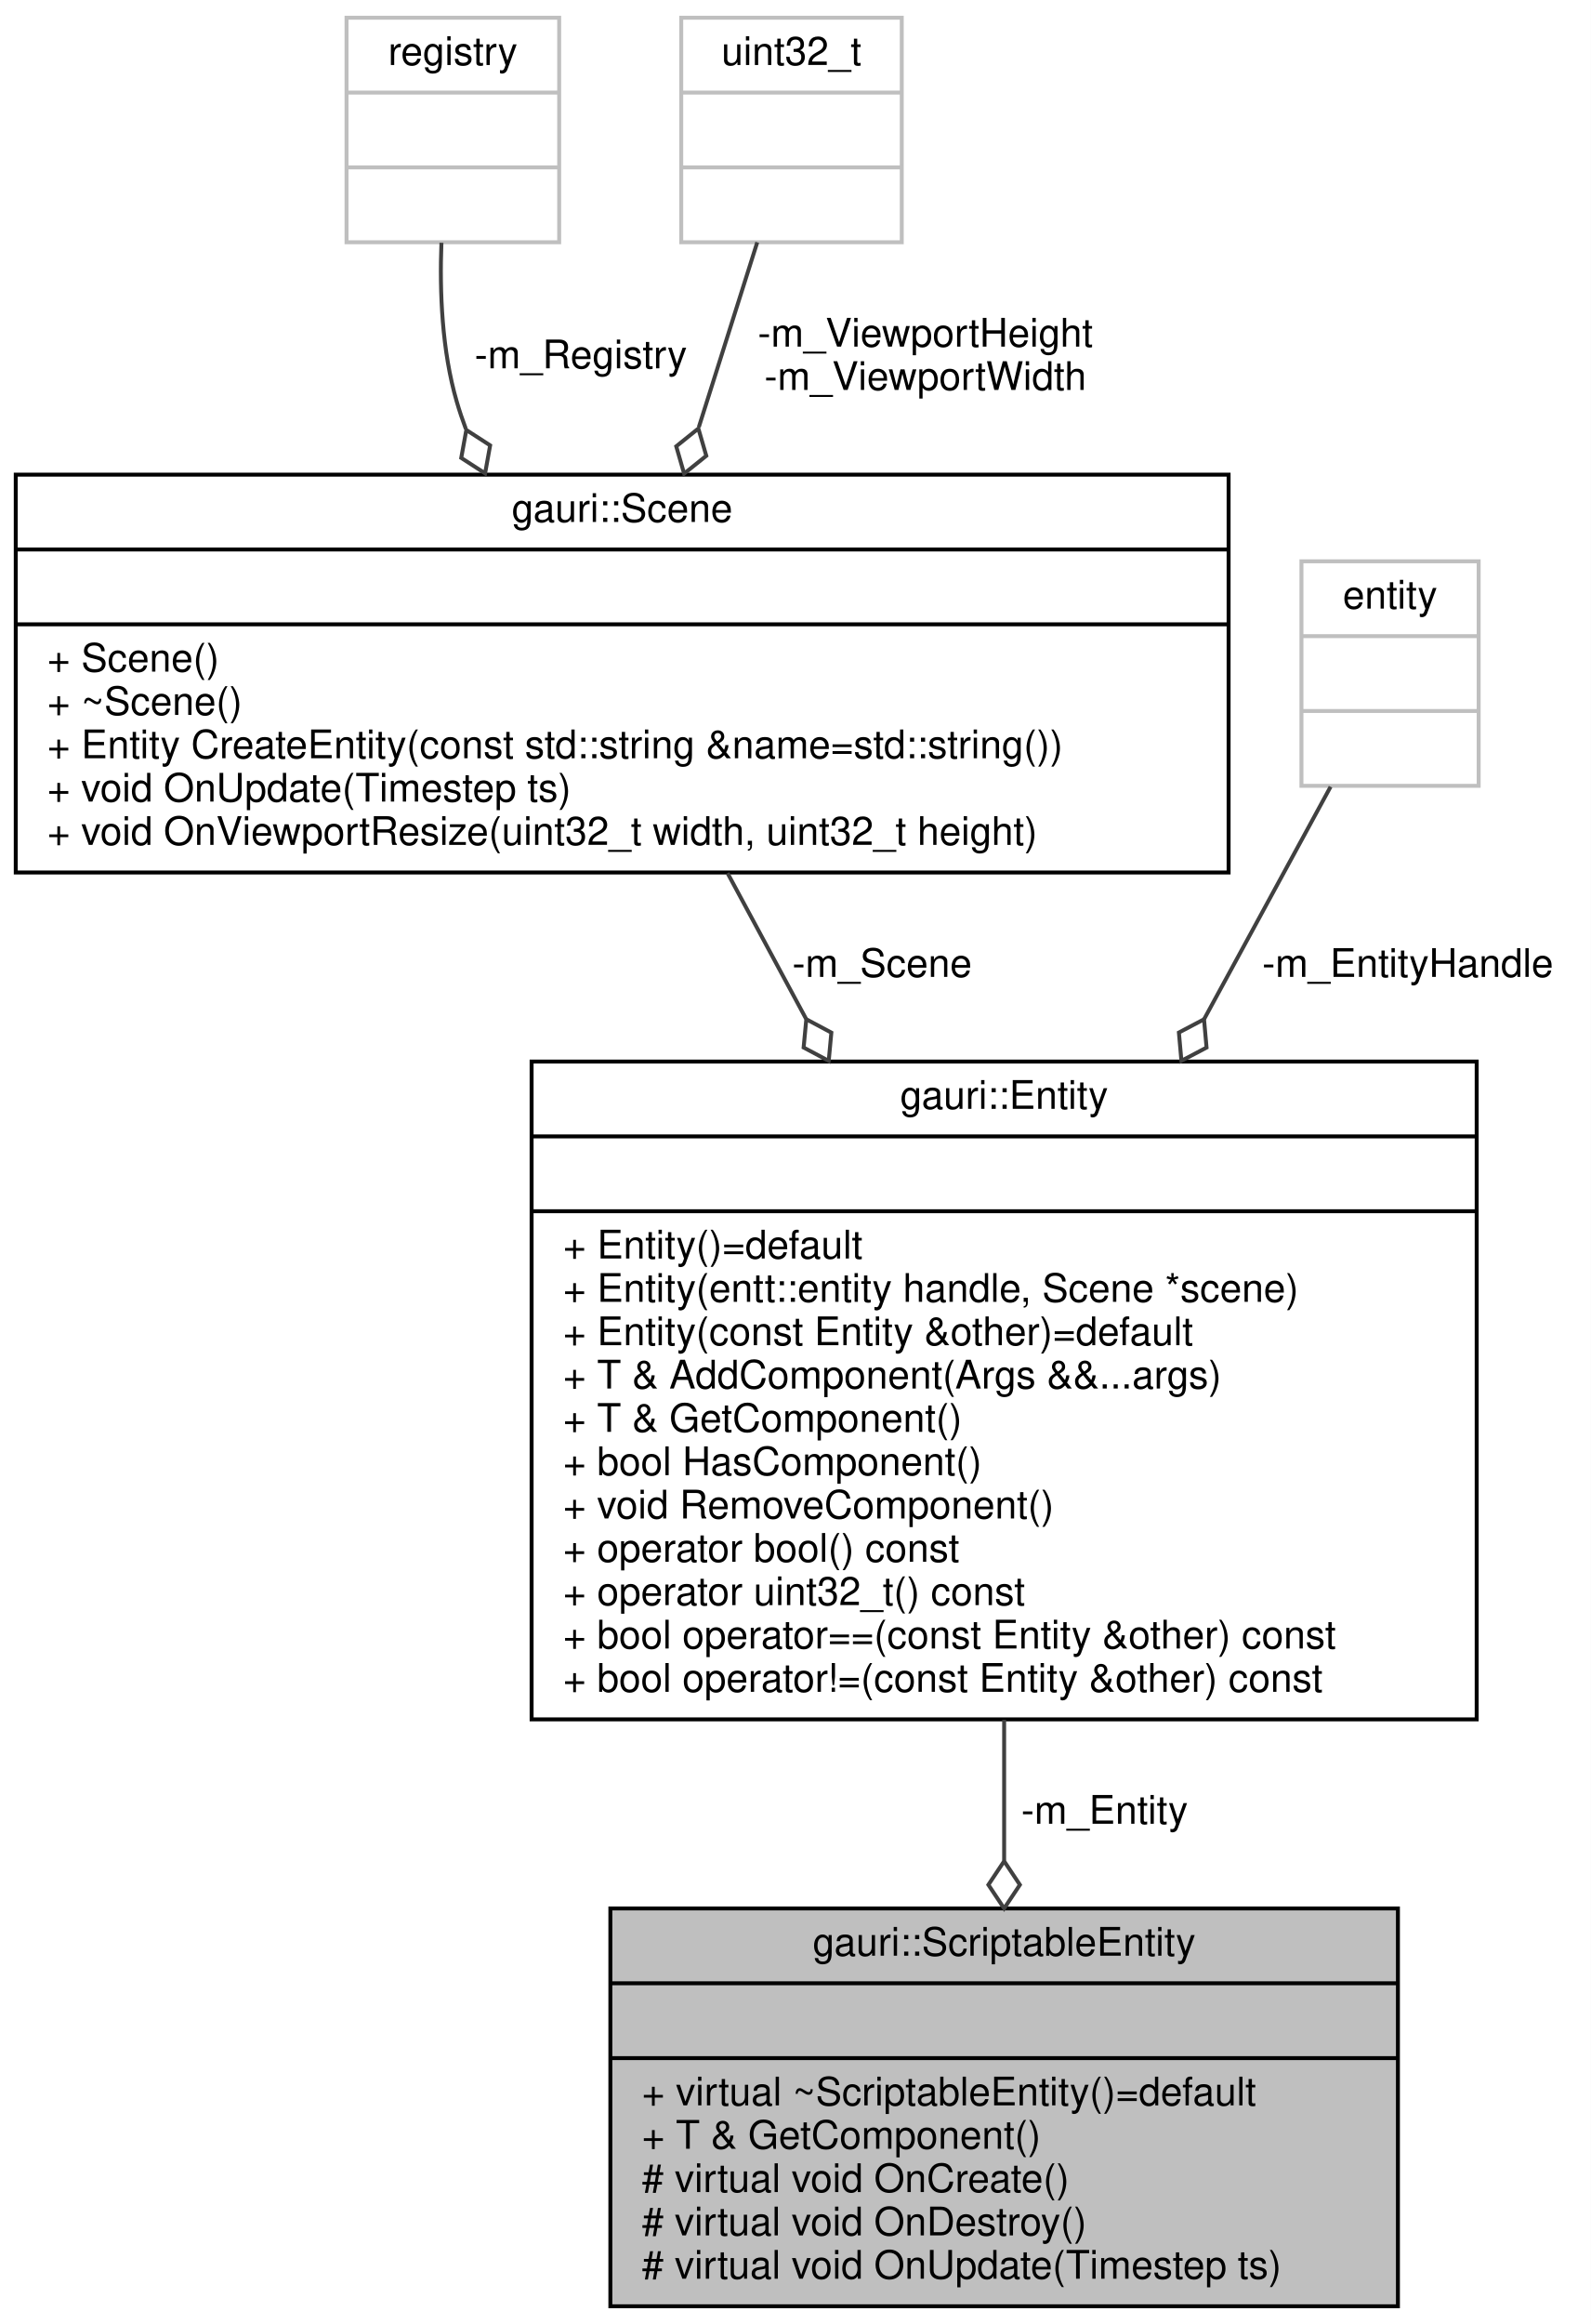
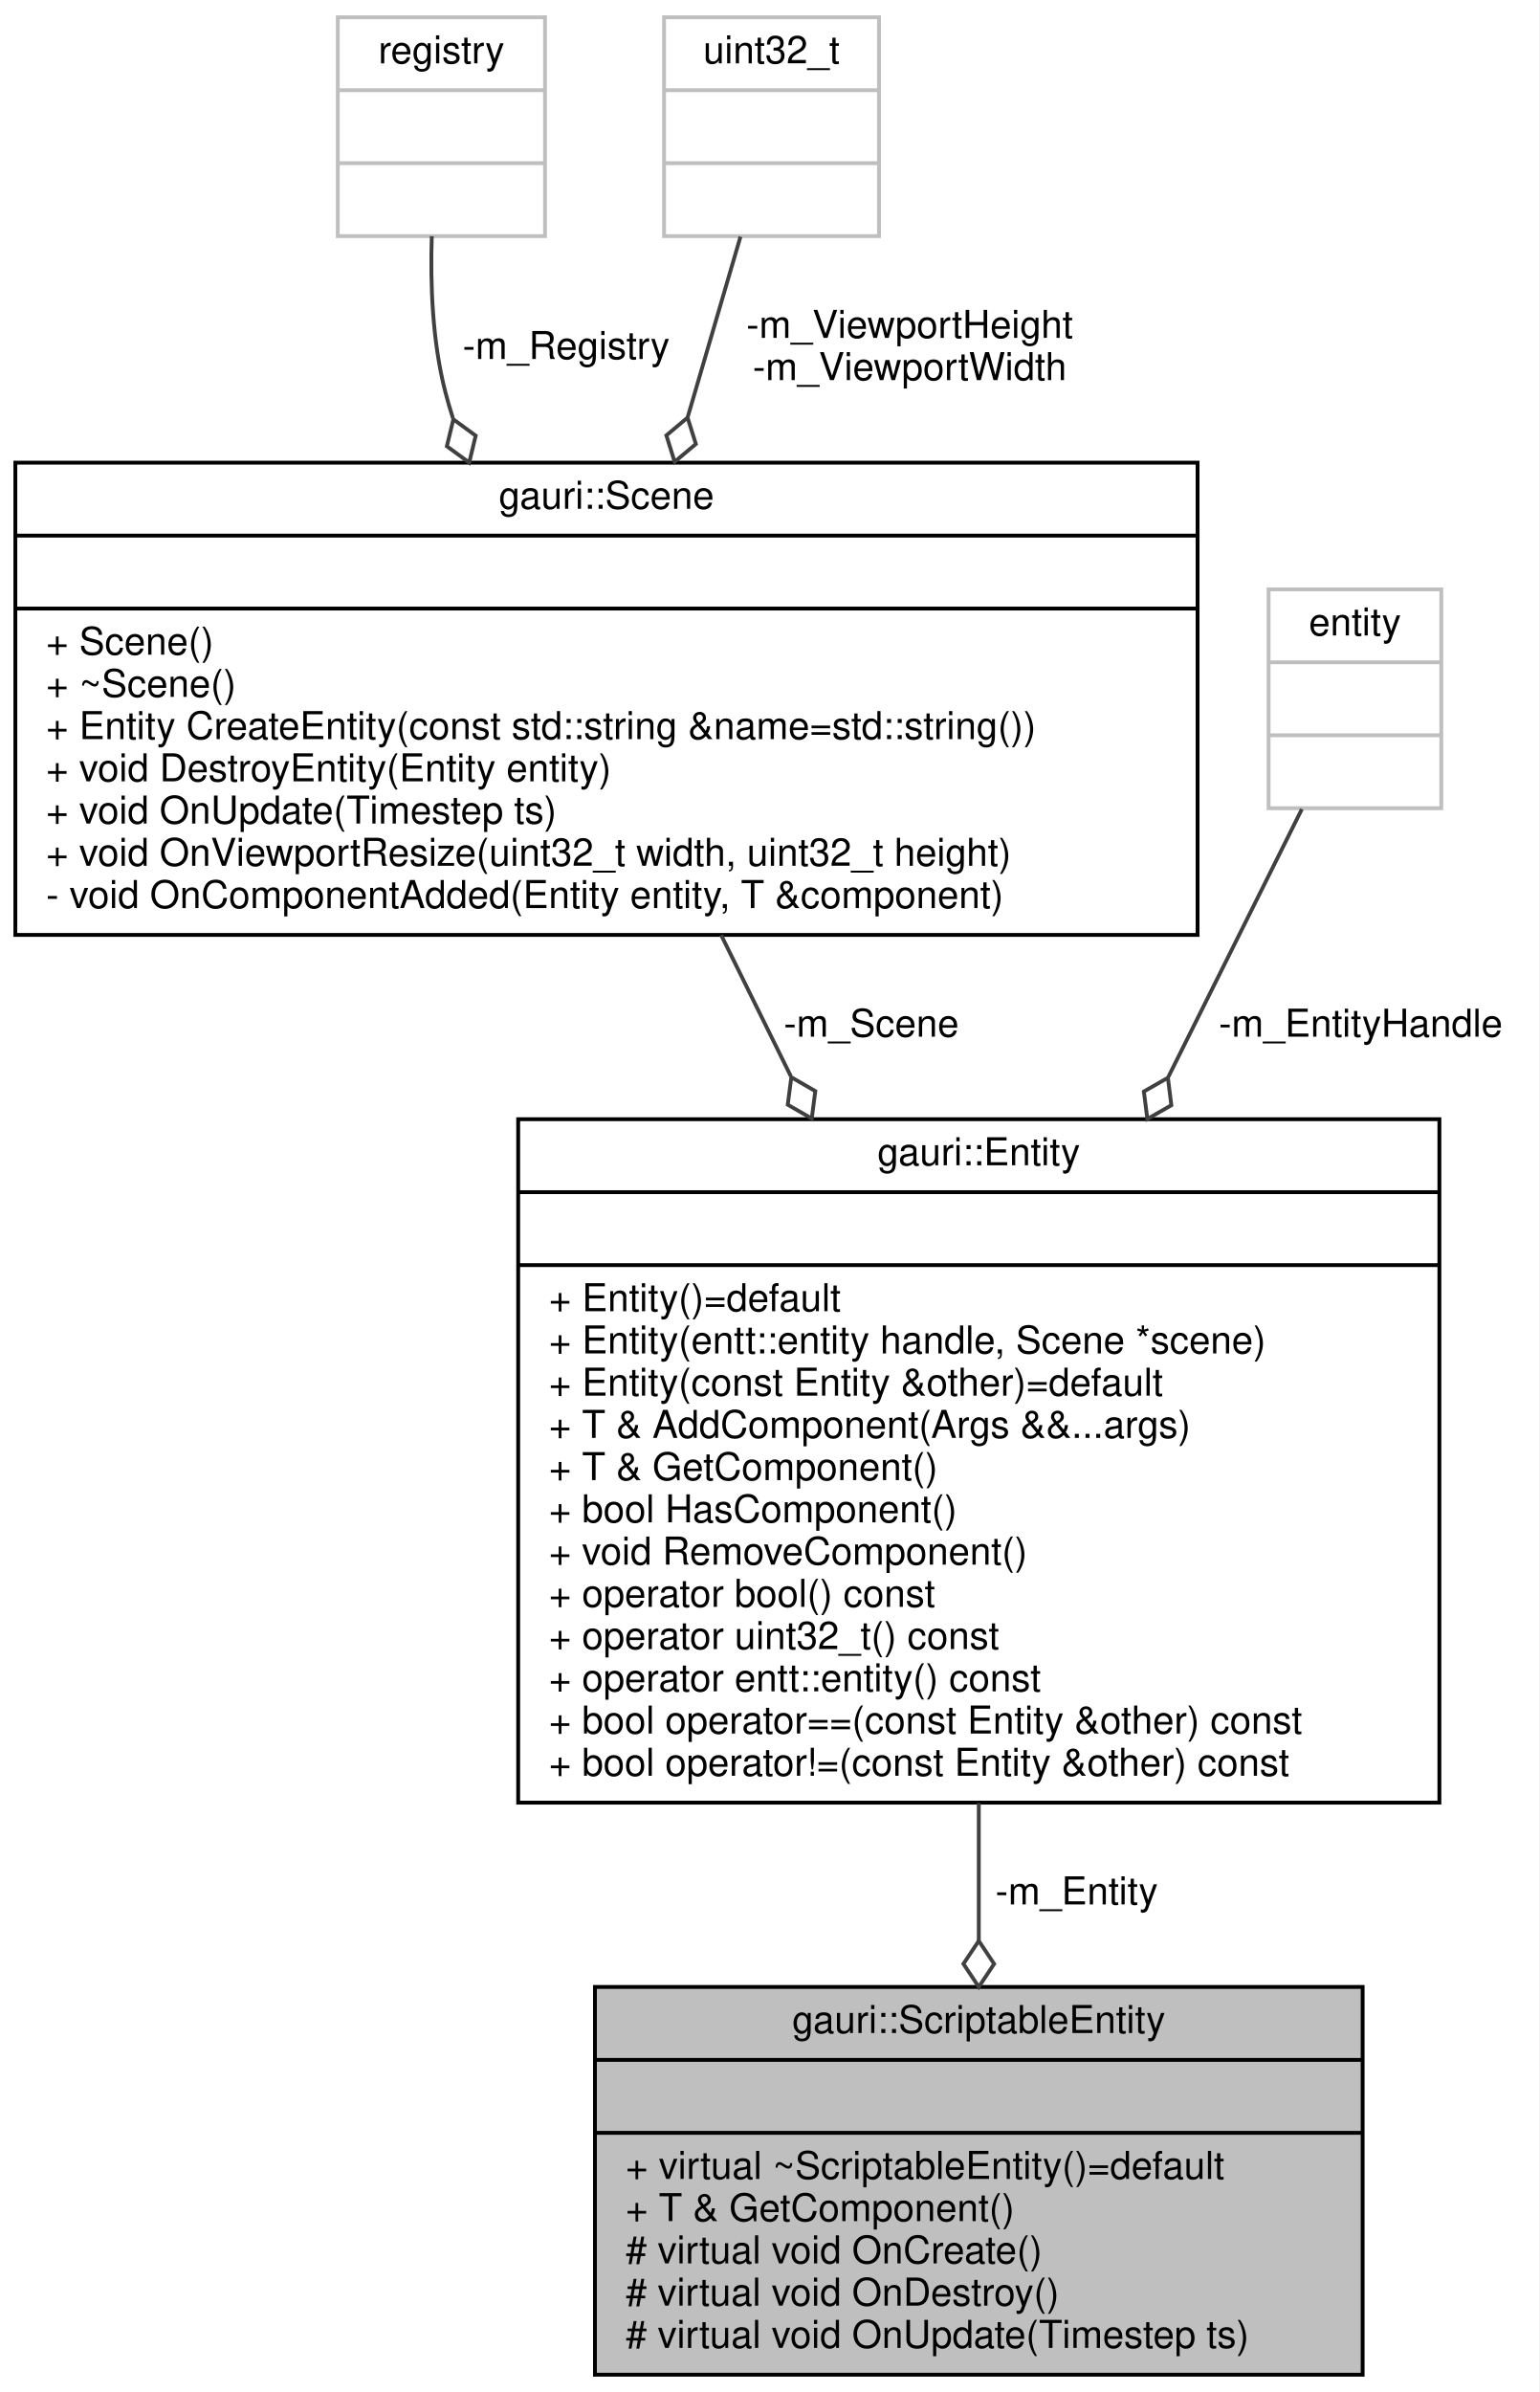
- <svg xmlns="http://www.w3.org/2000/svg" xmlns:xlink="http://www.w3.org/1999/xlink" width="404pt" height="590pt" viewBox="0.00 0.00 404.00 590.00">
-   <g id="graph0" class="graph" transform="scale(1 1) rotate(0) translate(4 586)">
-     <polygon fill="white" stroke="transparent" points="-4,4 -4,-586 400,-586 400,4 -4,4" />
+ <svg xmlns="http://www.w3.org/2000/svg" xmlns:xlink="http://www.w3.org/1999/xlink" width="401pt" height="623pt" viewBox="0.00 0.00 401.00 623.00">
+   <g id="graph0" class="graph" transform="scale(1 1) rotate(0) translate(4 619)">
+     <polygon fill="white" stroke="transparent" points="-4,4 -4,-619 397,-619 397,4 -4,4" />
    <g id="node1" class="node">
      <g id="a_node1">
        <a xlink:title=" ">
          <polygon fill="#bfbfbf" stroke="black" points="151,-0.5 151,-101.5 351,-101.5 351,-0.5 151,-0.5" />
          <text text-anchor="middle" x="251" y="-89.5" font-family="Helvetica,sans-Serif" font-size="10.00">gauri::ScriptableEntity</text>
          <polyline fill="none" stroke="black" points="151,-82.5 351,-82.5 " />
          <text text-anchor="middle" x="251" y="-70.5" font-family="Helvetica,sans-Serif" font-size="10.00"> </text>
          <polyline fill="none" stroke="black" points="151,-63.5 351,-63.5 " />
          <text text-anchor="start" x="159" y="-51.5" font-family="Helvetica,sans-Serif" font-size="10.00">+ virtual ~ScriptableEntity()=default</text>
          <text text-anchor="start" x="159" y="-40.5" font-family="Helvetica,sans-Serif" font-size="10.00">+ T &amp; GetComponent()</text>
          <text text-anchor="start" x="159" y="-29.5" font-family="Helvetica,sans-Serif" font-size="10.00"># virtual void OnCreate()</text>
          <text text-anchor="start" x="159" y="-18.5" font-family="Helvetica,sans-Serif" font-size="10.00"># virtual void OnDestroy()</text>
          <text text-anchor="start" x="159" y="-7.5" font-family="Helvetica,sans-Serif" font-size="10.00"># virtual void OnUpdate(Timestep ts)</text>
        </a>
      </g>
    </g>
    <g id="node2" class="node">
      <g id="a_node2">
        <a xlink:href="classgauri_1_1Entity.html" target="_top" xlink:title=" ">
-           <polygon fill="white" stroke="black" points="131,-149.5 131,-316.5 371,-316.5 371,-149.5 131,-149.5" />
-           <text text-anchor="middle" x="251" y="-304.5" font-family="Helvetica,sans-Serif" font-size="10.00">gauri::Entity</text>
-           <polyline fill="none" stroke="black" points="131,-297.5 371,-297.5 " />
-           <text text-anchor="middle" x="251" y="-285.5" font-family="Helvetica,sans-Serif" font-size="10.00"> </text>
-           <polyline fill="none" stroke="black" points="131,-278.5 371,-278.5 " />
-           <text text-anchor="start" x="139" y="-266.5" font-family="Helvetica,sans-Serif" font-size="10.00">+ Entity()=default</text>
-           <text text-anchor="start" x="139" y="-255.5" font-family="Helvetica,sans-Serif" font-size="10.00">+ Entity(entt::entity handle, Scene *scene)</text>
-           <text text-anchor="start" x="139" y="-244.5" font-family="Helvetica,sans-Serif" font-size="10.00">+ Entity(const Entity &amp;other)=default</text>
-           <text text-anchor="start" x="139" y="-233.5" font-family="Helvetica,sans-Serif" font-size="10.00">+ T &amp; AddComponent(Args &amp;&amp;...args)</text>
-           <text text-anchor="start" x="139" y="-222.5" font-family="Helvetica,sans-Serif" font-size="10.00">+ T &amp; GetComponent()</text>
-           <text text-anchor="start" x="139" y="-211.5" font-family="Helvetica,sans-Serif" font-size="10.00">+ bool HasComponent()</text>
-           <text text-anchor="start" x="139" y="-200.5" font-family="Helvetica,sans-Serif" font-size="10.00">+ void RemoveComponent()</text>
-           <text text-anchor="start" x="139" y="-189.5" font-family="Helvetica,sans-Serif" font-size="10.00">+ operator bool() const</text>
-           <text text-anchor="start" x="139" y="-178.5" font-family="Helvetica,sans-Serif" font-size="10.00">+ operator uint32_t() const</text>
+           <polygon fill="white" stroke="black" points="131,-149.5 131,-327.5 371,-327.5 371,-149.5 131,-149.5" />
+           <text text-anchor="middle" x="251" y="-315.5" font-family="Helvetica,sans-Serif" font-size="10.00">gauri::Entity</text>
+           <polyline fill="none" stroke="black" points="131,-308.5 371,-308.5 " />
+           <text text-anchor="middle" x="251" y="-296.5" font-family="Helvetica,sans-Serif" font-size="10.00"> </text>
+           <polyline fill="none" stroke="black" points="131,-289.5 371,-289.5 " />
+           <text text-anchor="start" x="139" y="-277.5" font-family="Helvetica,sans-Serif" font-size="10.00">+ Entity()=default</text>
+           <text text-anchor="start" x="139" y="-266.5" font-family="Helvetica,sans-Serif" font-size="10.00">+ Entity(entt::entity handle, Scene *scene)</text>
+           <text text-anchor="start" x="139" y="-255.5" font-family="Helvetica,sans-Serif" font-size="10.00">+ Entity(const Entity &amp;other)=default</text>
+           <text text-anchor="start" x="139" y="-244.5" font-family="Helvetica,sans-Serif" font-size="10.00">+ T &amp; AddComponent(Args &amp;&amp;...args)</text>
+           <text text-anchor="start" x="139" y="-233.5" font-family="Helvetica,sans-Serif" font-size="10.00">+ T &amp; GetComponent()</text>
+           <text text-anchor="start" x="139" y="-222.5" font-family="Helvetica,sans-Serif" font-size="10.00">+ bool HasComponent()</text>
+           <text text-anchor="start" x="139" y="-211.5" font-family="Helvetica,sans-Serif" font-size="10.00">+ void RemoveComponent()</text>
+           <text text-anchor="start" x="139" y="-200.5" font-family="Helvetica,sans-Serif" font-size="10.00">+ operator bool() const</text>
+           <text text-anchor="start" x="139" y="-189.5" font-family="Helvetica,sans-Serif" font-size="10.00">+ operator uint32_t() const</text>
+           <text text-anchor="start" x="139" y="-178.5" font-family="Helvetica,sans-Serif" font-size="10.00">+ operator entt::entity() const</text>
          <text text-anchor="start" x="139" y="-167.5" font-family="Helvetica,sans-Serif" font-size="10.00">+ bool operator==(const Entity &amp;other) const</text>
          <text text-anchor="start" x="139" y="-156.5" font-family="Helvetica,sans-Serif" font-size="10.00">+ bool operator!=(const Entity &amp;other) const</text>
        </a>
      </g>
    </g>
    <g id="edge1" class="edge">
-       <path fill="none" stroke="#404040" d="M251,-149.38C251,-137.36 251,-125.17 251,-113.67" />
-       <polygon fill="none" stroke="#404040" points="251,-113.5 247,-107.5 251,-101.5 255,-107.5 251,-113.5" />
+       <path fill="none" stroke="#404040" d="M251,-149.37C251,-137.29 251,-125.1 251,-113.63" />
+       <polygon fill="none" stroke="#404040" points="251,-113.5 247,-107.51 251,-101.5 255,-107.5 251,-113.5" />
      <text text-anchor="middle" x="276.5" y="-123" font-family="Helvetica,sans-Serif" font-size="10.00"> -m_Entity</text>
    </g>
    <g id="node3" class="node">
      <g id="a_node3">
        <a xlink:href="classgauri_1_1Scene.html" target="_top" xlink:title=" ">
-           <polygon fill="white" stroke="black" points="0,-364.5 0,-465.5 308,-465.5 308,-364.5 0,-364.5" />
-           <text text-anchor="middle" x="154" y="-453.5" font-family="Helvetica,sans-Serif" font-size="10.00">gauri::Scene</text>
-           <polyline fill="none" stroke="black" points="0,-446.5 308,-446.5 " />
-           <text text-anchor="middle" x="154" y="-434.5" font-family="Helvetica,sans-Serif" font-size="10.00"> </text>
-           <polyline fill="none" stroke="black" points="0,-427.5 308,-427.5 " />
-           <text text-anchor="start" x="8" y="-415.5" font-family="Helvetica,sans-Serif" font-size="10.00">+ Scene()</text>
-           <text text-anchor="start" x="8" y="-404.5" font-family="Helvetica,sans-Serif" font-size="10.00">+ ~Scene()</text>
-           <text text-anchor="start" x="8" y="-393.5" font-family="Helvetica,sans-Serif" font-size="10.00">+ Entity CreateEntity(const std::string &amp;name=std::string())</text>
-           <text text-anchor="start" x="8" y="-382.5" font-family="Helvetica,sans-Serif" font-size="10.00">+ void OnUpdate(Timestep ts)</text>
-           <text text-anchor="start" x="8" y="-371.5" font-family="Helvetica,sans-Serif" font-size="10.00">+ void OnViewportResize(uint32_t width, uint32_t height)</text>
+           <polygon fill="white" stroke="black" points="0,-375.5 0,-498.5 308,-498.5 308,-375.5 0,-375.5" />
+           <text text-anchor="middle" x="154" y="-486.5" font-family="Helvetica,sans-Serif" font-size="10.00">gauri::Scene</text>
+           <polyline fill="none" stroke="black" points="0,-479.5 308,-479.5 " />
+           <text text-anchor="middle" x="154" y="-467.5" font-family="Helvetica,sans-Serif" font-size="10.00"> </text>
+           <polyline fill="none" stroke="black" points="0,-460.5 308,-460.5 " />
+           <text text-anchor="start" x="8" y="-448.5" font-family="Helvetica,sans-Serif" font-size="10.00">+ Scene()</text>
+           <text text-anchor="start" x="8" y="-437.5" font-family="Helvetica,sans-Serif" font-size="10.00">+ ~Scene()</text>
+           <text text-anchor="start" x="8" y="-426.5" font-family="Helvetica,sans-Serif" font-size="10.00">+ Entity CreateEntity(const std::string &amp;name=std::string())</text>
+           <text text-anchor="start" x="8" y="-415.5" font-family="Helvetica,sans-Serif" font-size="10.00">+ void DestroyEntity(Entity entity)</text>
+           <text text-anchor="start" x="8" y="-404.5" font-family="Helvetica,sans-Serif" font-size="10.00">+ void OnUpdate(Timestep ts)</text>
+           <text text-anchor="start" x="8" y="-393.5" font-family="Helvetica,sans-Serif" font-size="10.00">+ void OnViewportResize(uint32_t width, uint32_t height)</text>
+           <text text-anchor="start" x="8" y="-382.5" font-family="Helvetica,sans-Serif" font-size="10.00">- void OnComponentAdded(Entity entity, T &amp;component)</text>
        </a>
      </g>
    </g>
    <g id="edge2" class="edge">
-       <path fill="none" stroke="#404040" d="M180.76,-364.34C186.98,-352.79 193.81,-340.13 200.68,-327.38" />
-       <polygon fill="none" stroke="#404040" points="200.76,-327.24 200.08,-320.06 206.45,-316.67 207.12,-323.85 200.76,-327.24" />
-       <text text-anchor="middle" x="220" y="-338" font-family="Helvetica,sans-Serif" font-size="10.00"> -m_Scene</text>
+       <path fill="none" stroke="#404040" d="M183.89,-375.44C189.66,-363.75 195.85,-351.23 202.04,-338.68" />
+       <polygon fill="none" stroke="#404040" points="202.16,-338.43 201.23,-331.28 207.48,-327.67 208.41,-334.82 202.16,-338.43" />
+       <text text-anchor="middle" x="223" y="-349" font-family="Helvetica,sans-Serif" font-size="10.00"> -m_Scene</text>
    </g>
    <g id="node4" class="node">
      <g id="a_node4">
        <a xlink:title=" ">
-           <polygon fill="white" stroke="#bfbfbf" points="84,-524.5 84,-581.5 138,-581.5 138,-524.5 84,-524.5" />
-           <text text-anchor="middle" x="111" y="-569.5" font-family="Helvetica,sans-Serif" font-size="10.00">registry</text>
-           <polyline fill="none" stroke="#bfbfbf" points="84,-562.5 138,-562.5 " />
-           <text text-anchor="middle" x="111" y="-550.5" font-family="Helvetica,sans-Serif" font-size="10.00"> </text>
-           <polyline fill="none" stroke="#bfbfbf" points="84,-543.5 138,-543.5 " />
-           <text text-anchor="middle" x="111" y="-531.5" font-family="Helvetica,sans-Serif" font-size="10.00"> </text>
+           <polygon fill="white" stroke="#bfbfbf" points="84,-557.5 84,-614.5 138,-614.5 138,-557.5 84,-557.5" />
+           <text text-anchor="middle" x="111" y="-602.5" font-family="Helvetica,sans-Serif" font-size="10.00">registry</text>
+           <polyline fill="none" stroke="#bfbfbf" points="84,-595.5 138,-595.5 " />
+           <text text-anchor="middle" x="111" y="-583.5" font-family="Helvetica,sans-Serif" font-size="10.00"> </text>
+           <polyline fill="none" stroke="#bfbfbf" points="84,-576.5 138,-576.5 " />
+           <text text-anchor="middle" x="111" y="-564.5" font-family="Helvetica,sans-Serif" font-size="10.00"> </text>
        </a>
      </g>
    </g>
    <g id="edge3" class="edge">
-       <path fill="none" stroke="#404040" d="M108.1,-524.37C107.62,-511.82 108.23,-496.92 112,-484 112.67,-481.7 113.44,-479.41 114.3,-477.12" />
-       <polygon fill="none" stroke="#404040" points="114.42,-476.84 113.13,-469.75 119.19,-465.83 120.47,-472.93 114.42,-476.84" />
-       <text text-anchor="middle" x="143.5" y="-492.5" font-family="Helvetica,sans-Serif" font-size="10.00"> -m_Registry</text>
+       <path fill="none" stroke="#404040" d="M108.49,-557.48C108.08,-544.95 108.65,-530.04 112,-517 112.59,-514.69 113.27,-512.37 114.01,-510.05" />
+       <polygon fill="none" stroke="#404040" points="114.11,-509.78 112.42,-502.77 118.24,-498.52 119.93,-505.53 114.11,-509.78" />
+       <text text-anchor="middle" x="143.5" y="-525.5" font-family="Helvetica,sans-Serif" font-size="10.00"> -m_Registry</text>
    </g>
    <g id="node5" class="node">
      <g id="a_node5">
        <a xlink:title=" ">
-           <polygon fill="white" stroke="#bfbfbf" points="169,-524.5 169,-581.5 225,-581.5 225,-524.5 169,-524.5" />
-           <text text-anchor="middle" x="197" y="-569.5" font-family="Helvetica,sans-Serif" font-size="10.00">uint32_t</text>
-           <polyline fill="none" stroke="#bfbfbf" points="169,-562.5 225,-562.5 " />
-           <text text-anchor="middle" x="197" y="-550.5" font-family="Helvetica,sans-Serif" font-size="10.00"> </text>
-           <polyline fill="none" stroke="#bfbfbf" points="169,-543.5 225,-543.5 " />
-           <text text-anchor="middle" x="197" y="-531.5" font-family="Helvetica,sans-Serif" font-size="10.00"> </text>
+           <polygon fill="white" stroke="#bfbfbf" points="169,-557.5 169,-614.5 225,-614.5 225,-557.5 169,-557.5" />
+           <text text-anchor="middle" x="197" y="-602.5" font-family="Helvetica,sans-Serif" font-size="10.00">uint32_t</text>
+           <polyline fill="none" stroke="#bfbfbf" points="169,-595.5 225,-595.5 " />
+           <text text-anchor="middle" x="197" y="-583.5" font-family="Helvetica,sans-Serif" font-size="10.00"> </text>
+           <polyline fill="none" stroke="#bfbfbf" points="169,-576.5 225,-576.5 " />
+           <text text-anchor="middle" x="197" y="-564.5" font-family="Helvetica,sans-Serif" font-size="10.00"> </text>
        </a>
      </g>
    </g>
    <g id="edge4" class="edge">
-       <path fill="none" stroke="#404040" d="M188.3,-524.48C184.01,-510.93 178.66,-494 173.47,-477.58" />
-       <polygon fill="none" stroke="#404040" points="173.35,-477.21 167.73,-472.69 169.73,-465.76 175.36,-470.28 173.35,-477.21" />
-       <text text-anchor="middle" x="231" y="-498" font-family="Helvetica,sans-Serif" font-size="10.00"> -m_ViewportHeight</text>
-       <text text-anchor="middle" x="231" y="-487" font-family="Helvetica,sans-Serif" font-size="10.00">-m_ViewportWidth</text>
+       <path fill="none" stroke="#404040" d="M188.91,-557.35C184.98,-543.9 180.05,-527.05 175.14,-510.28" />
+       <polygon fill="none" stroke="#404040" points="175.13,-510.24 169.61,-505.6 171.76,-498.72 177.29,-503.36 175.13,-510.24" />
+       <text text-anchor="middle" x="233" y="-531" font-family="Helvetica,sans-Serif" font-size="10.00"> -m_ViewportHeight</text>
+       <text text-anchor="middle" x="233" y="-520" font-family="Helvetica,sans-Serif" font-size="10.00">-m_ViewportWidth</text>
    </g>
    <g id="node6" class="node">
      <g id="a_node6">
        <a xlink:title=" ">
-           <polygon fill="white" stroke="#bfbfbf" points="326.5,-386.5 326.5,-443.5 371.5,-443.5 371.5,-386.5 326.5,-386.5" />
-           <text text-anchor="middle" x="349" y="-431.5" font-family="Helvetica,sans-Serif" font-size="10.00">entity</text>
-           <polyline fill="none" stroke="#bfbfbf" points="326.5,-424.5 371.5,-424.5 " />
-           <text text-anchor="middle" x="349" y="-412.5" font-family="Helvetica,sans-Serif" font-size="10.00"> </text>
-           <polyline fill="none" stroke="#bfbfbf" points="326.5,-405.5 371.5,-405.5 " />
-           <text text-anchor="middle" x="349" y="-393.5" font-family="Helvetica,sans-Serif" font-size="10.00"> </text>
+           <polygon fill="white" stroke="#bfbfbf" points="326.5,-408.5 326.5,-465.5 371.5,-465.5 371.5,-408.5 326.5,-408.5" />
+           <text text-anchor="middle" x="349" y="-453.5" font-family="Helvetica,sans-Serif" font-size="10.00">entity</text>
+           <polyline fill="none" stroke="#bfbfbf" points="326.5,-446.5 371.5,-446.5 " />
+           <text text-anchor="middle" x="349" y="-434.5" font-family="Helvetica,sans-Serif" font-size="10.00"> </text>
+           <polyline fill="none" stroke="#bfbfbf" points="326.5,-427.5 371.5,-427.5 " />
+           <text text-anchor="middle" x="349" y="-415.5" font-family="Helvetica,sans-Serif" font-size="10.00"> </text>
        </a>
      </g>
    </g>
    <g id="edge5" class="edge">
-       <path fill="none" stroke="#404040" d="M333.9,-386.27C325.14,-370.17 313.53,-348.85 301.79,-327.28" />
-       <polygon fill="none" stroke="#404040" points="301.76,-327.23 295.38,-323.87 296.02,-316.69 302.4,-320.05 301.76,-327.23" />
-       <text text-anchor="middle" x="353.5" y="-338" font-family="Helvetica,sans-Serif" font-size="10.00"> -m_EntityHandle</text>
+       <path fill="none" stroke="#404040" d="M335.17,-408.26C325.93,-389.75 313.18,-364.18 300.39,-338.53" />
+       <polygon fill="none" stroke="#404040" points="300.27,-338.3 294.01,-334.71 294.92,-327.56 301.17,-331.14 300.27,-338.3" />
+       <text text-anchor="middle" x="350.5" y="-349" font-family="Helvetica,sans-Serif" font-size="10.00"> -m_EntityHandle</text>
    </g>
  </g>
</svg>
